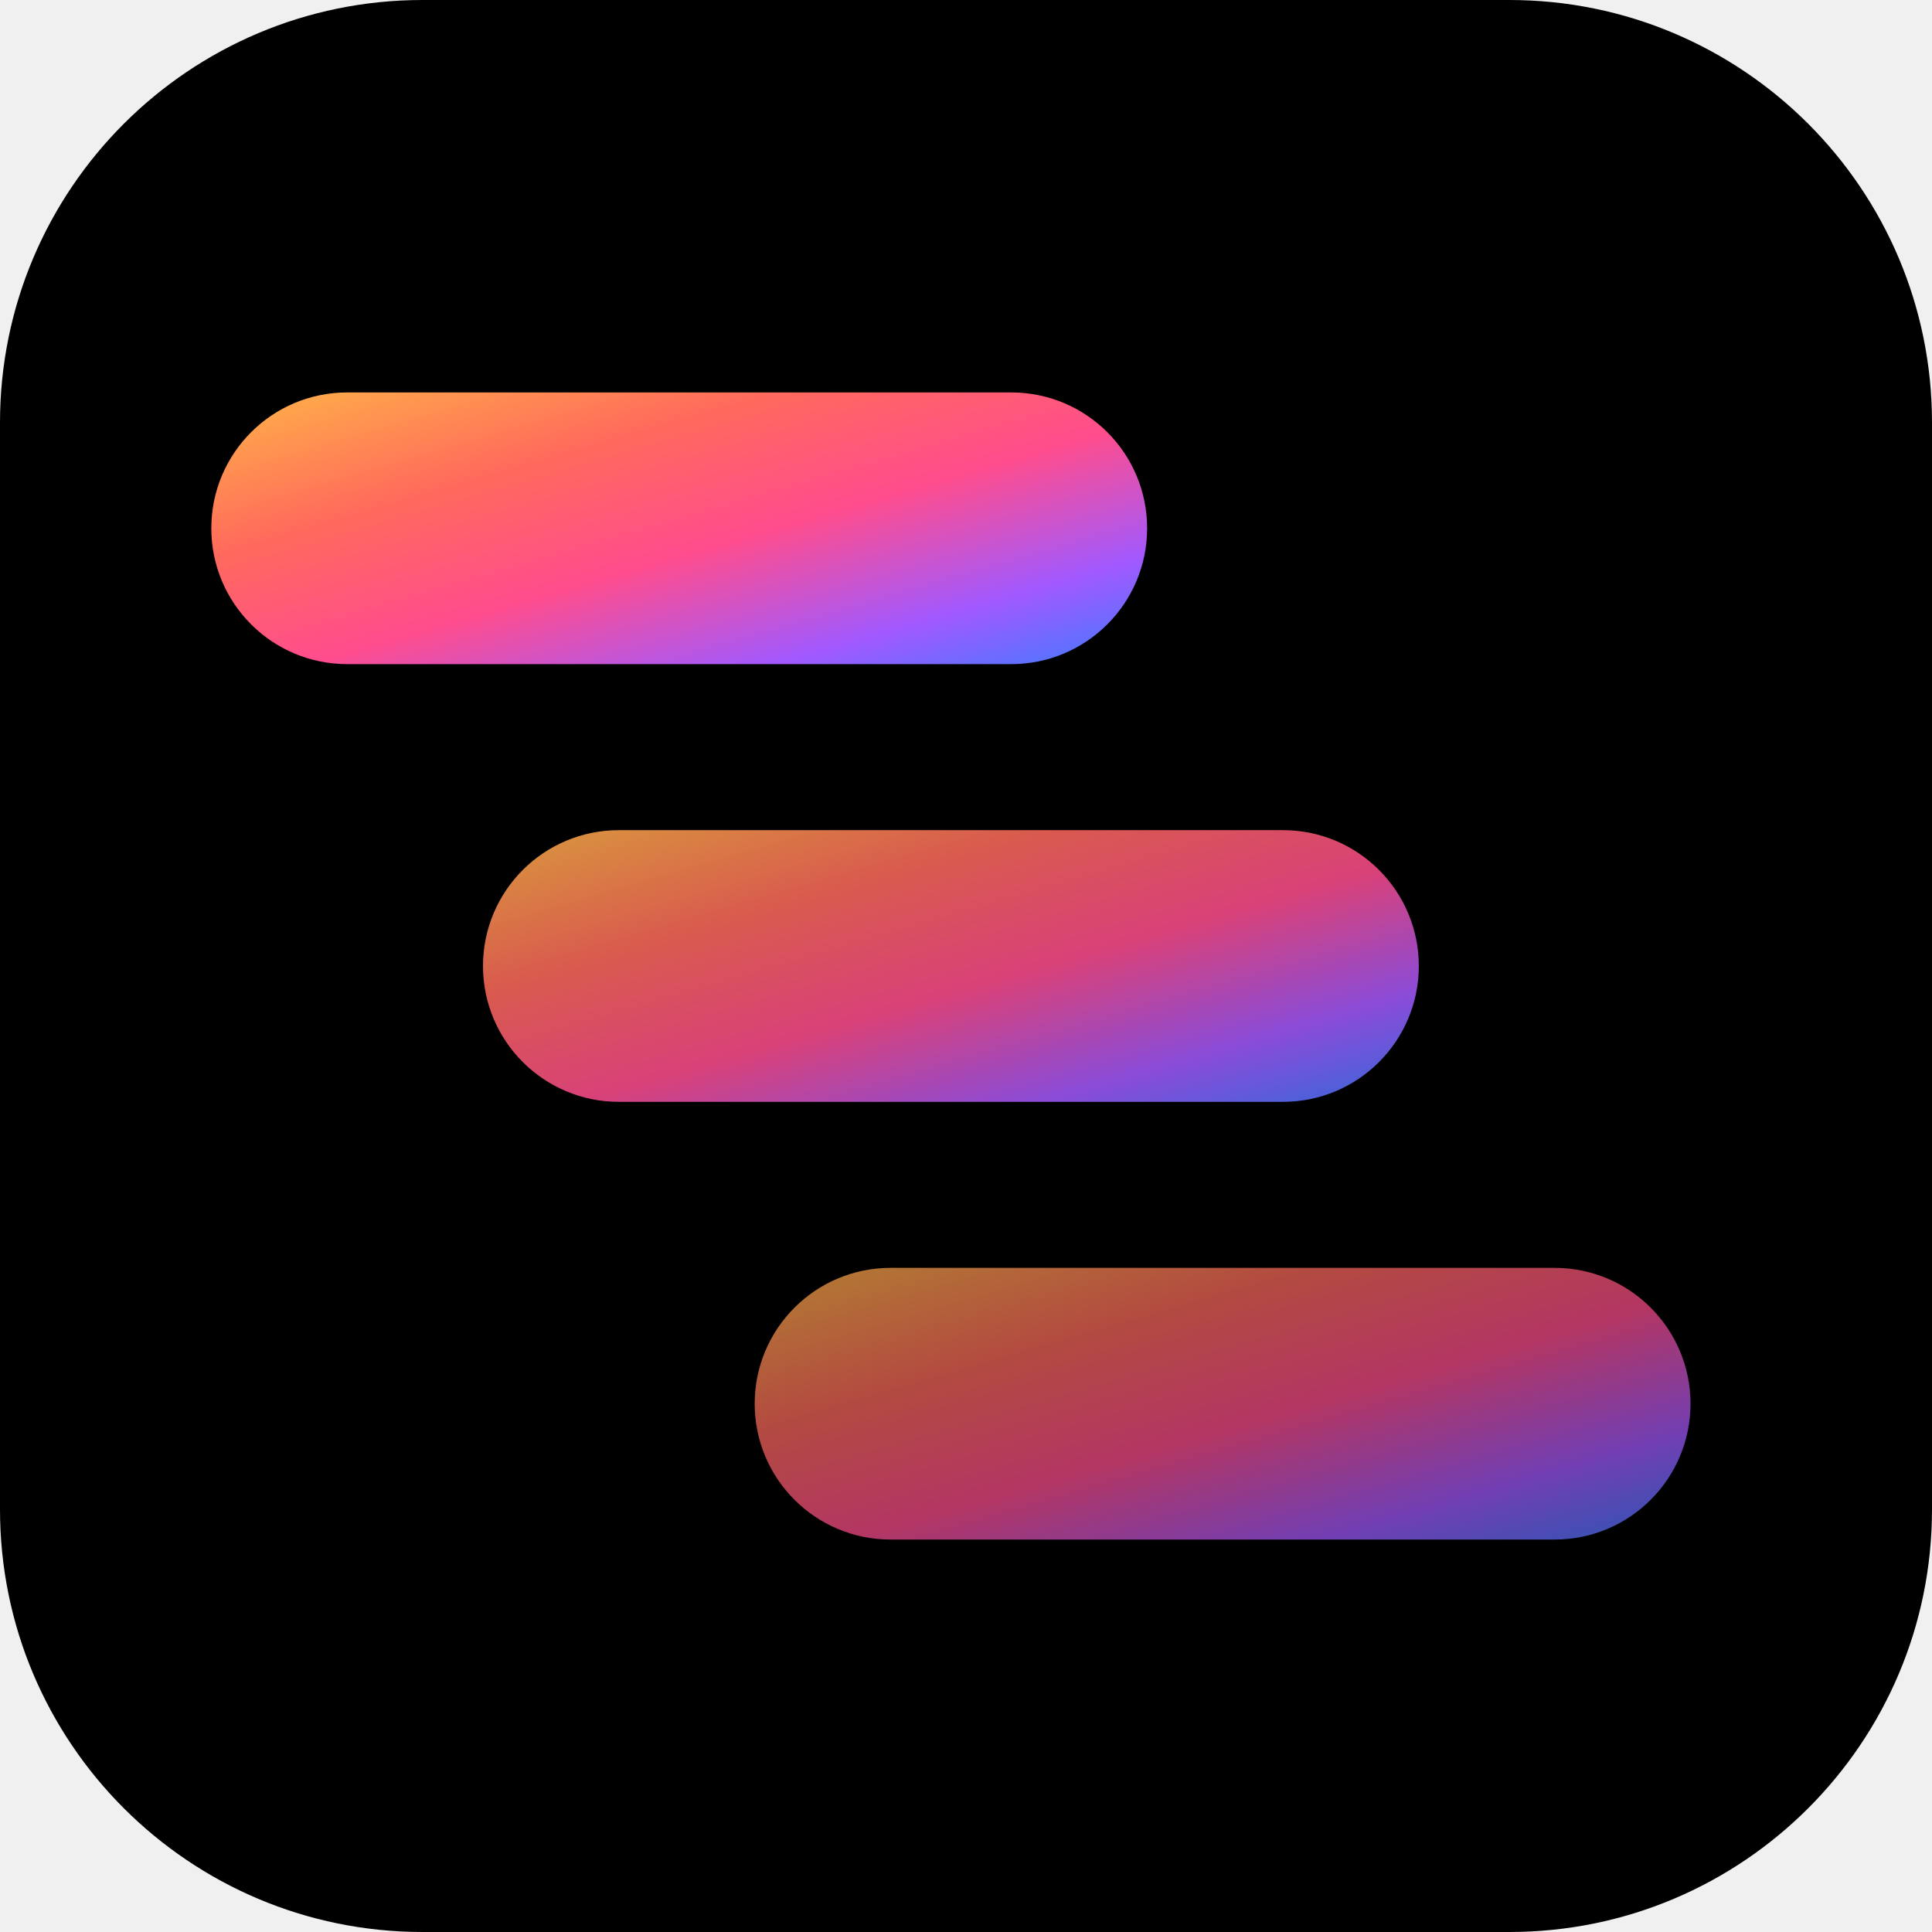
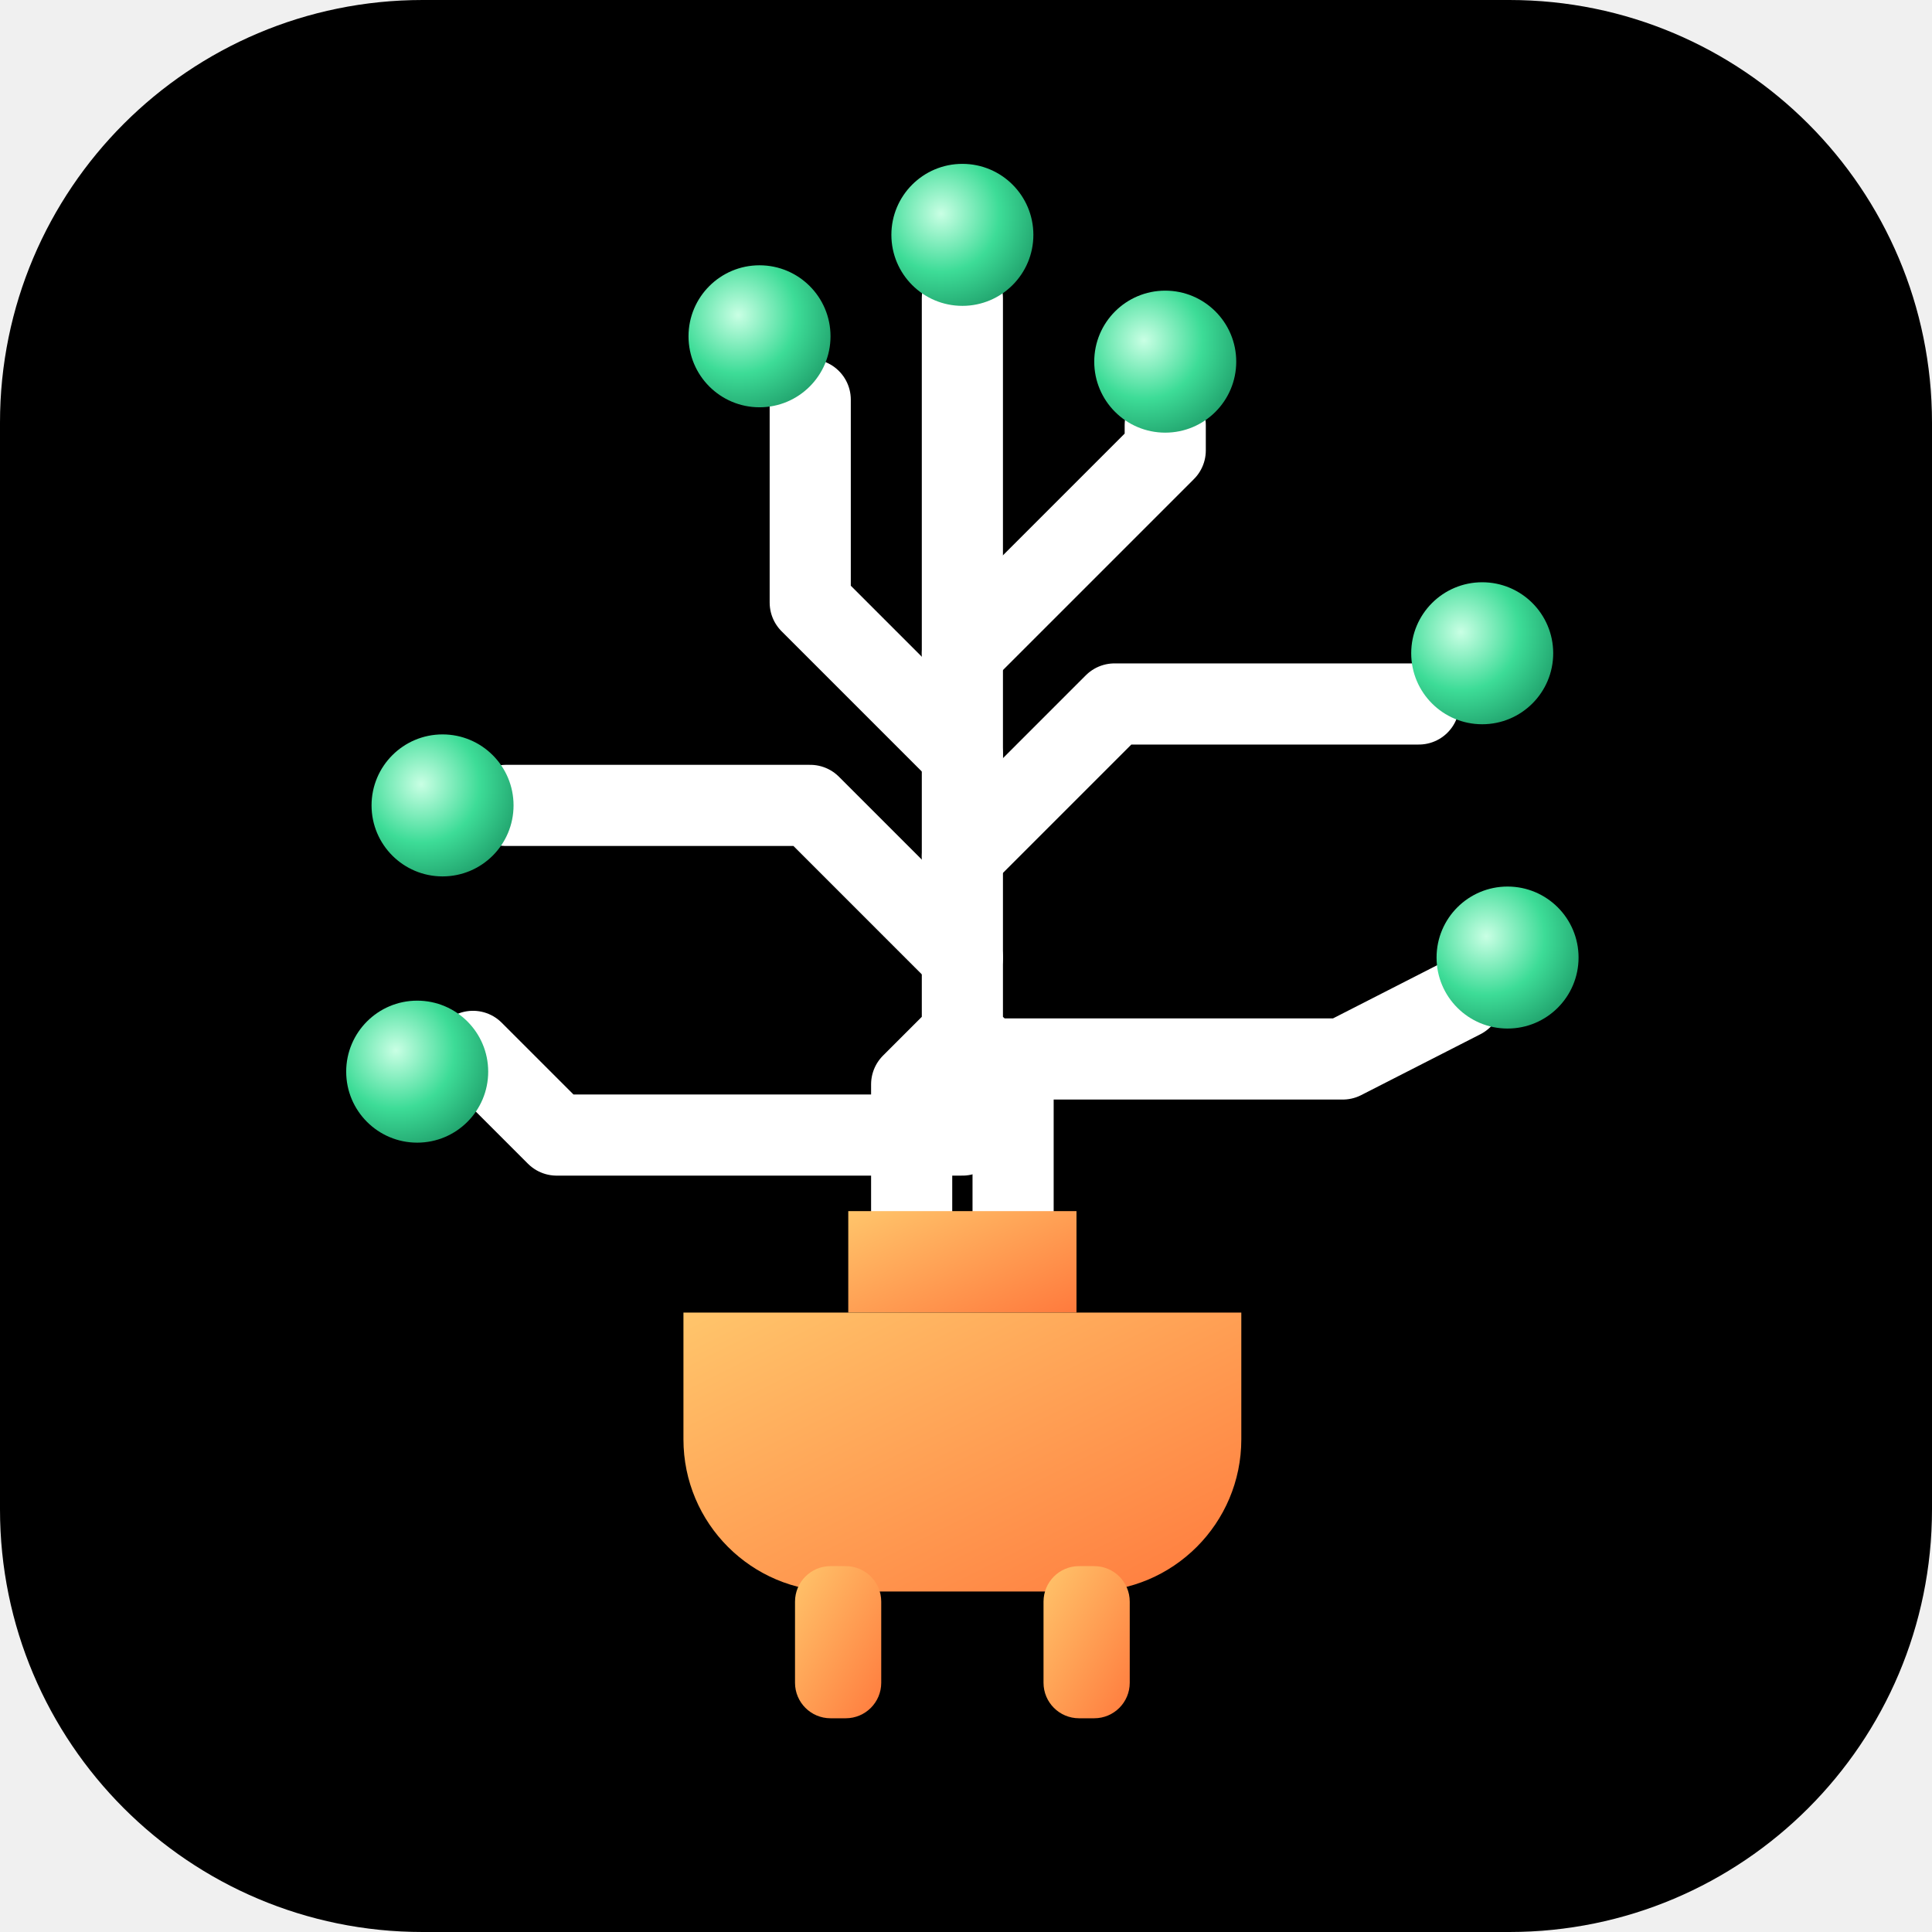
<svg xmlns="http://www.w3.org/2000/svg" viewBox="0 0 64 64">
-   <defs>
-     <linearGradient id="g" x1="0" y1="0" x2="1" y2="1">
-       <stop offset="0" stop-color="#FFB547" />
-       <stop offset=".3" stop-color="#FF6A5C" />
-       <stop offset=".55" stop-color="#FF4D8D" />
-       <stop offset=".8" stop-color="#A259FF" />
-       <stop offset="1" stop-color="#3D7BFF" />
-     </linearGradient>
-   </defs>
  <rect width="64" height="64" rx="14" fill="#000" />
-   <rect x="7" y="13" width="31" height="9" rx="4.5" fill="url(#g)" />
-   <rect x="16" y="27.5" width="31" height="9" rx="4.5" fill="url(#g)" opacity=".85" />
-   <rect x="25" y="42" width="31" height="9" rx="4.5" fill="url(#g)" opacity=".7" />
+   <g transform="translate(5 4) scale(.84)">
+     <defs>
+       <radialGradient id="f-node" cx=".35" cy=".35" r=".75">
+         <stop offset="0" stop-color="#C9FFE4" />
+         <stop offset=".55" stop-color="#3DDC97" />
+         <stop offset="1" stop-color="#1F9E6A" />
+       </radialGradient>
+       <linearGradient id="f-plug" x1="0" y1="0" x2="1" y2="1">
+         <stop offset="0" stop-color="#FFC56B" />
+         <stop offset="1" stop-color="#FF7A3D" />
+       </linearGradient>
+     </defs>
+     <g fill="none" stroke="#FFFFFF" stroke-width="3.2" stroke-linecap="round" stroke-linejoin="round">
+       <path d="M30 43V38L32 36L34 38V43M32 36V7" />
+       <path d="M32 33L26 27H14M32 25L26 19V11M32 40H16L12.7 36.7" />
+       <path d="M32 29L38 23H50M32 21L40 13V12M32 37H47L51.7 34.6" />
+     </g>
+     <circle cx="32" cy="4.5" r="2.8" fill="url(#f-node)" />
+     <circle cx="11.5" cy="27" r="2.8" fill="url(#f-node)" />
+     <circle cx="52.5" cy="21" r="2.8" fill="url(#f-node)" />
+     <circle cx="24" cy="8.5" r="2.8" fill="url(#f-node)" />
+     <circle cx="40" cy="9.5" r="2.8" fill="url(#f-node)" />
+     <circle cx="10.5" cy="37.5" r="2.8" fill="url(#f-node)" />
+     <circle cx="53.5" cy="33" r="2.8" fill="url(#f-node)" />
+     <path d="M27.5 43H36.5V47H27.5Z" fill="url(#f-plug)" />
+     <path d="M21 47H43V52A6 6 0 0 1 37 58H27A6 6 0 0 1 21 52Z" fill="url(#f-plug)" />
+     <rect x="25.4" y="57" width="3.4" height="6" rx="1.4" fill="url(#f-plug)" />
+     <rect x="35.2" y="57" width="3.4" height="6" rx="1.4" fill="url(#f-plug)" />
+   </g>
</svg>
